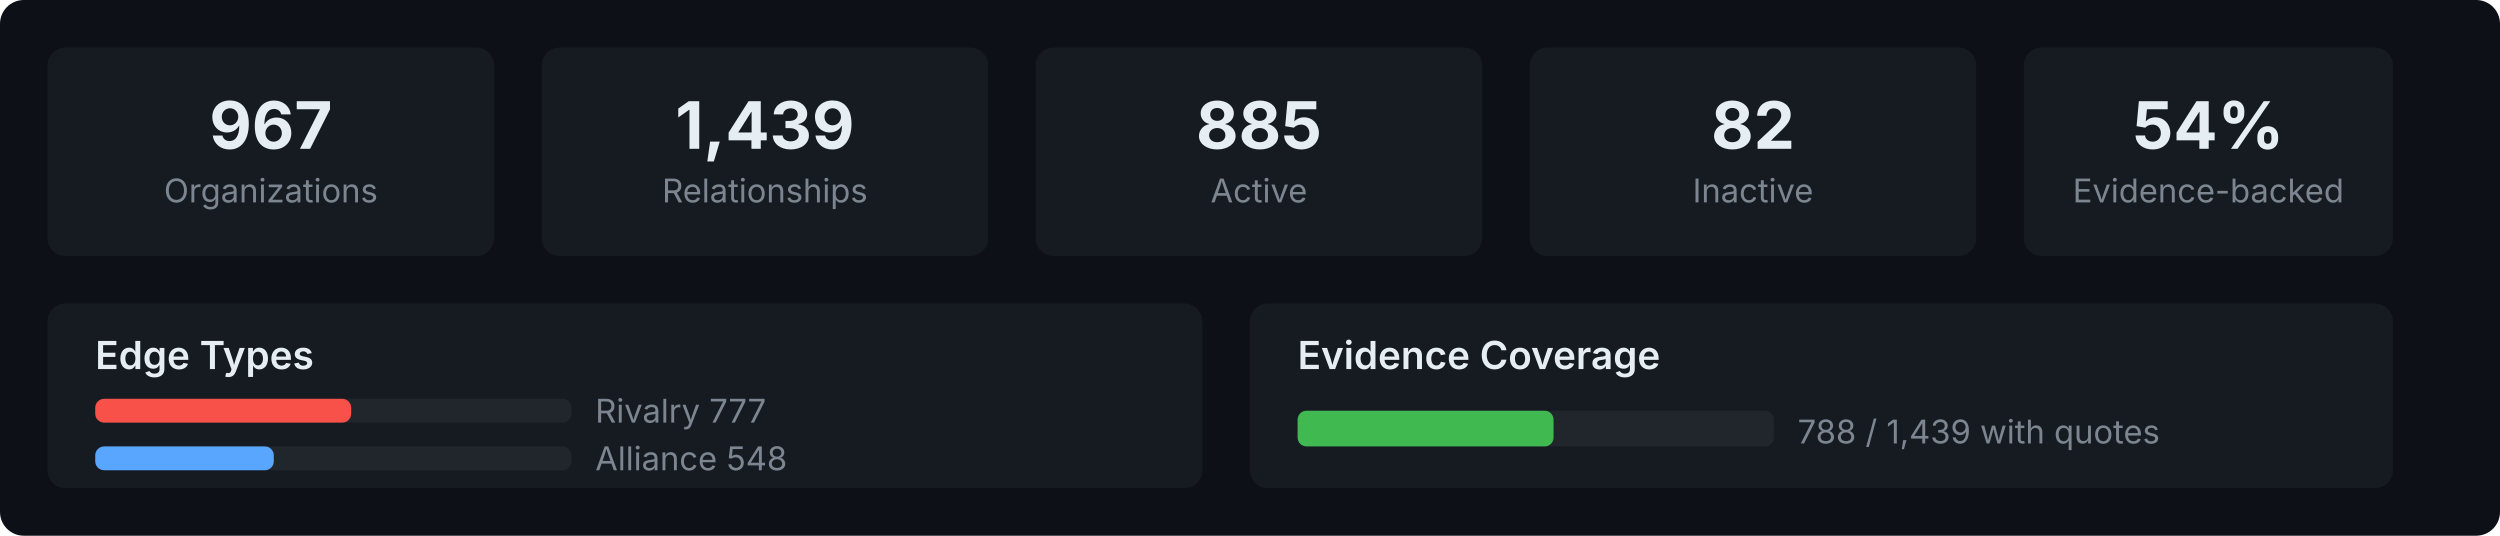
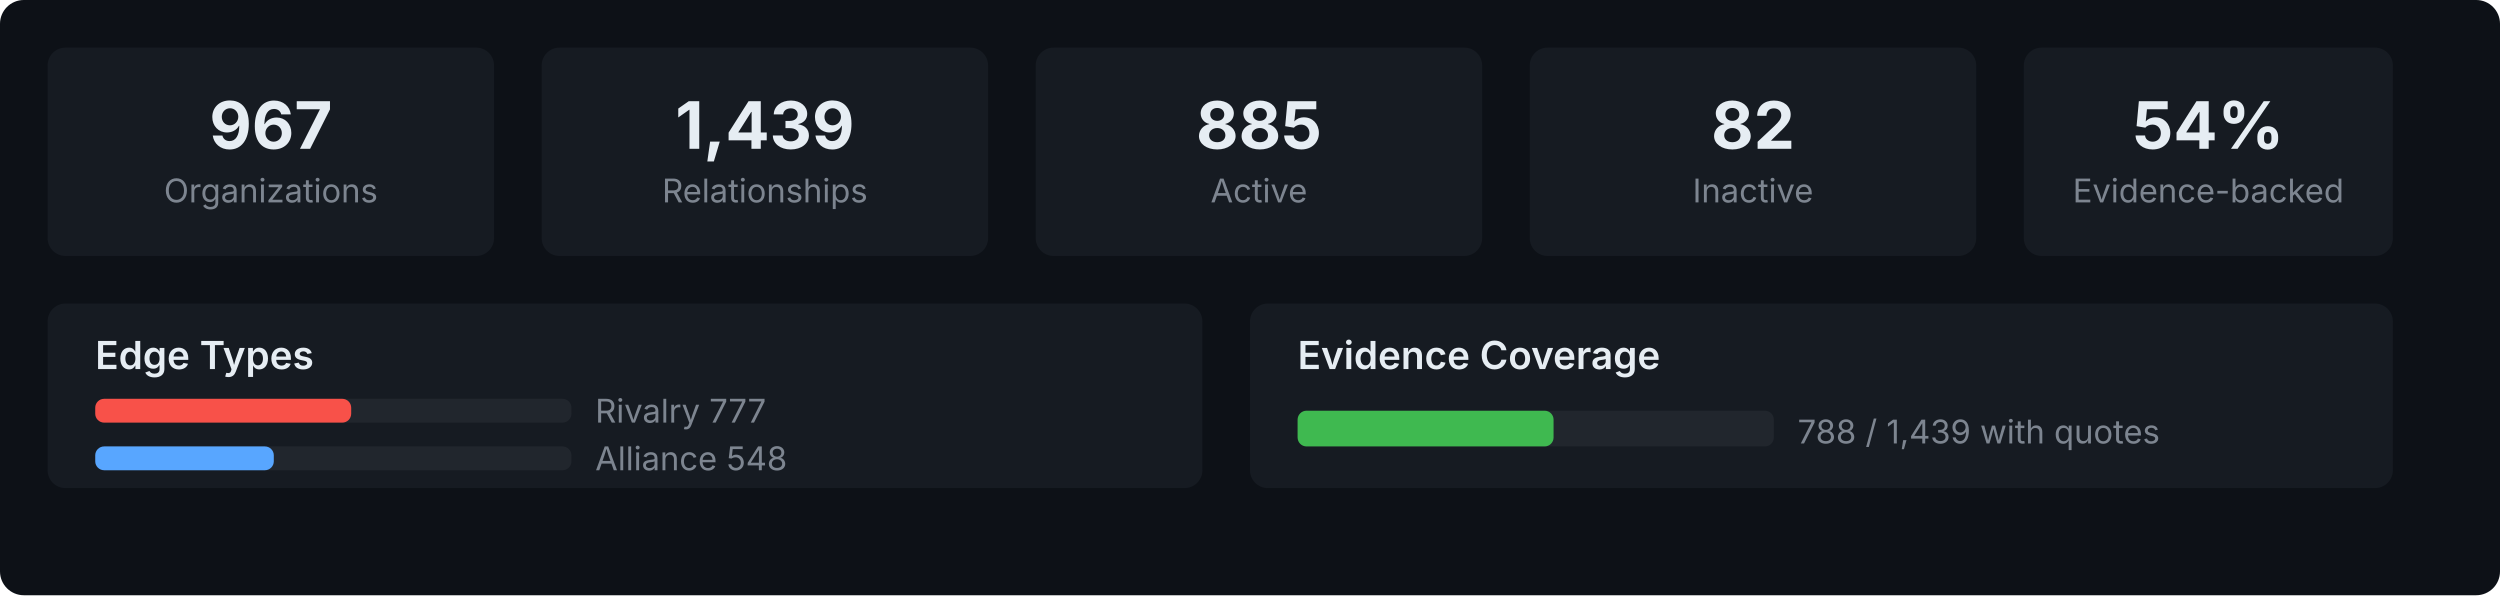
- <svg xmlns="http://www.w3.org/2000/svg" width="840" height="180" viewBox="0 0 840 180" fill="none">
+ <svg xmlns="http://www.w3.org/2000/svg" width="840" height="200" viewBox="0 0 840 200" fill="none">
  <style>
    .bg { fill: #0d1117; rx: 8; }
    .card { fill: #161b22; rx: 6; }
    .title { fill: #e6edf3; font: 600 13px -apple-system, BlinkMacSystemFont, 'Segoe UI', sans-serif; }
    .value { fill: #e6edf3; font: 700 22px -apple-system, BlinkMacSystemFont, 'Segoe UI', sans-serif; }
    .label { fill: #7d8590; font: 400 11px -apple-system, BlinkMacSystemFont, 'Segoe UI', sans-serif; }
    .bar-bg { fill: #21262d; rx: 3; }
    .bar-evidence { fill: #3fb950; rx: 3; }
    .bar-rivalry { fill: #f85149; rx: 3; }
    .bar-alliance { fill: #58a6ff; rx: 3; }
  </style>
-   <rect class="bg" width="840" height="180" viewBox="0 0 840 180" />
+   <rect class="bg" width="840" height="200" viewBox="0 0 840 200" />
  <rect class="card" x="16" y="16" width="150" height="70" />
  <text class="value" x="91" y="50" text-anchor="middle">967</text>
  <text class="label" x="91" y="68" text-anchor="middle">Organizations</text>
  <rect class="card" x="182" y="16" width="150" height="70" />
  <text class="value" x="257" y="50" text-anchor="middle">1,439</text>
  <text class="label" x="257" y="68" text-anchor="middle">Relationships</text>
  <rect class="card" x="348" y="16" width="150" height="70" />
  <text class="value" x="423" y="50" text-anchor="middle">885</text>
  <text class="label" x="423" y="68" text-anchor="middle">Active</text>
  <rect class="card" x="514" y="16" width="150" height="70" />
  <text class="value" x="589" y="50" text-anchor="middle">82</text>
  <text class="label" x="589" y="68" text-anchor="middle">Inactive</text>
  <rect class="card" x="680" y="16" width="124" height="70" />
  <text class="value" x="742" y="50" text-anchor="middle">54%</text>
  <text class="label" x="742" y="68" text-anchor="middle">Evidence-backed</text>
  <rect class="card" x="16" y="102" width="388" height="62" />
  <text class="title" x="32" y="124">Edge Types</text>
  <rect class="bar-bg" x="32" y="134" width="160" height="8" />
  <rect class="bar-rivalry" x="32" y="134" width="86" height="8" />
  <text class="label" x="200" y="142">Rivalry 777</text>
  <rect class="bar-bg" x="32" y="150" width="160" height="8" />
  <rect class="bar-alliance" x="32" y="150" width="60" height="8" />
  <text class="label" x="200" y="158">Alliance 548</text>
  <rect class="card" x="420" y="102" width="384" height="62" />
  <text class="title" x="436" y="124">Evidence Coverage</text>
  <rect class="bar-bg" x="436" y="138" width="160" height="12" />
  <rect class="bar-evidence" x="436" y="138" width="86" height="12" />
  <text class="label" x="604" y="149">788 / 1,439 with quotes</text>
</svg>
